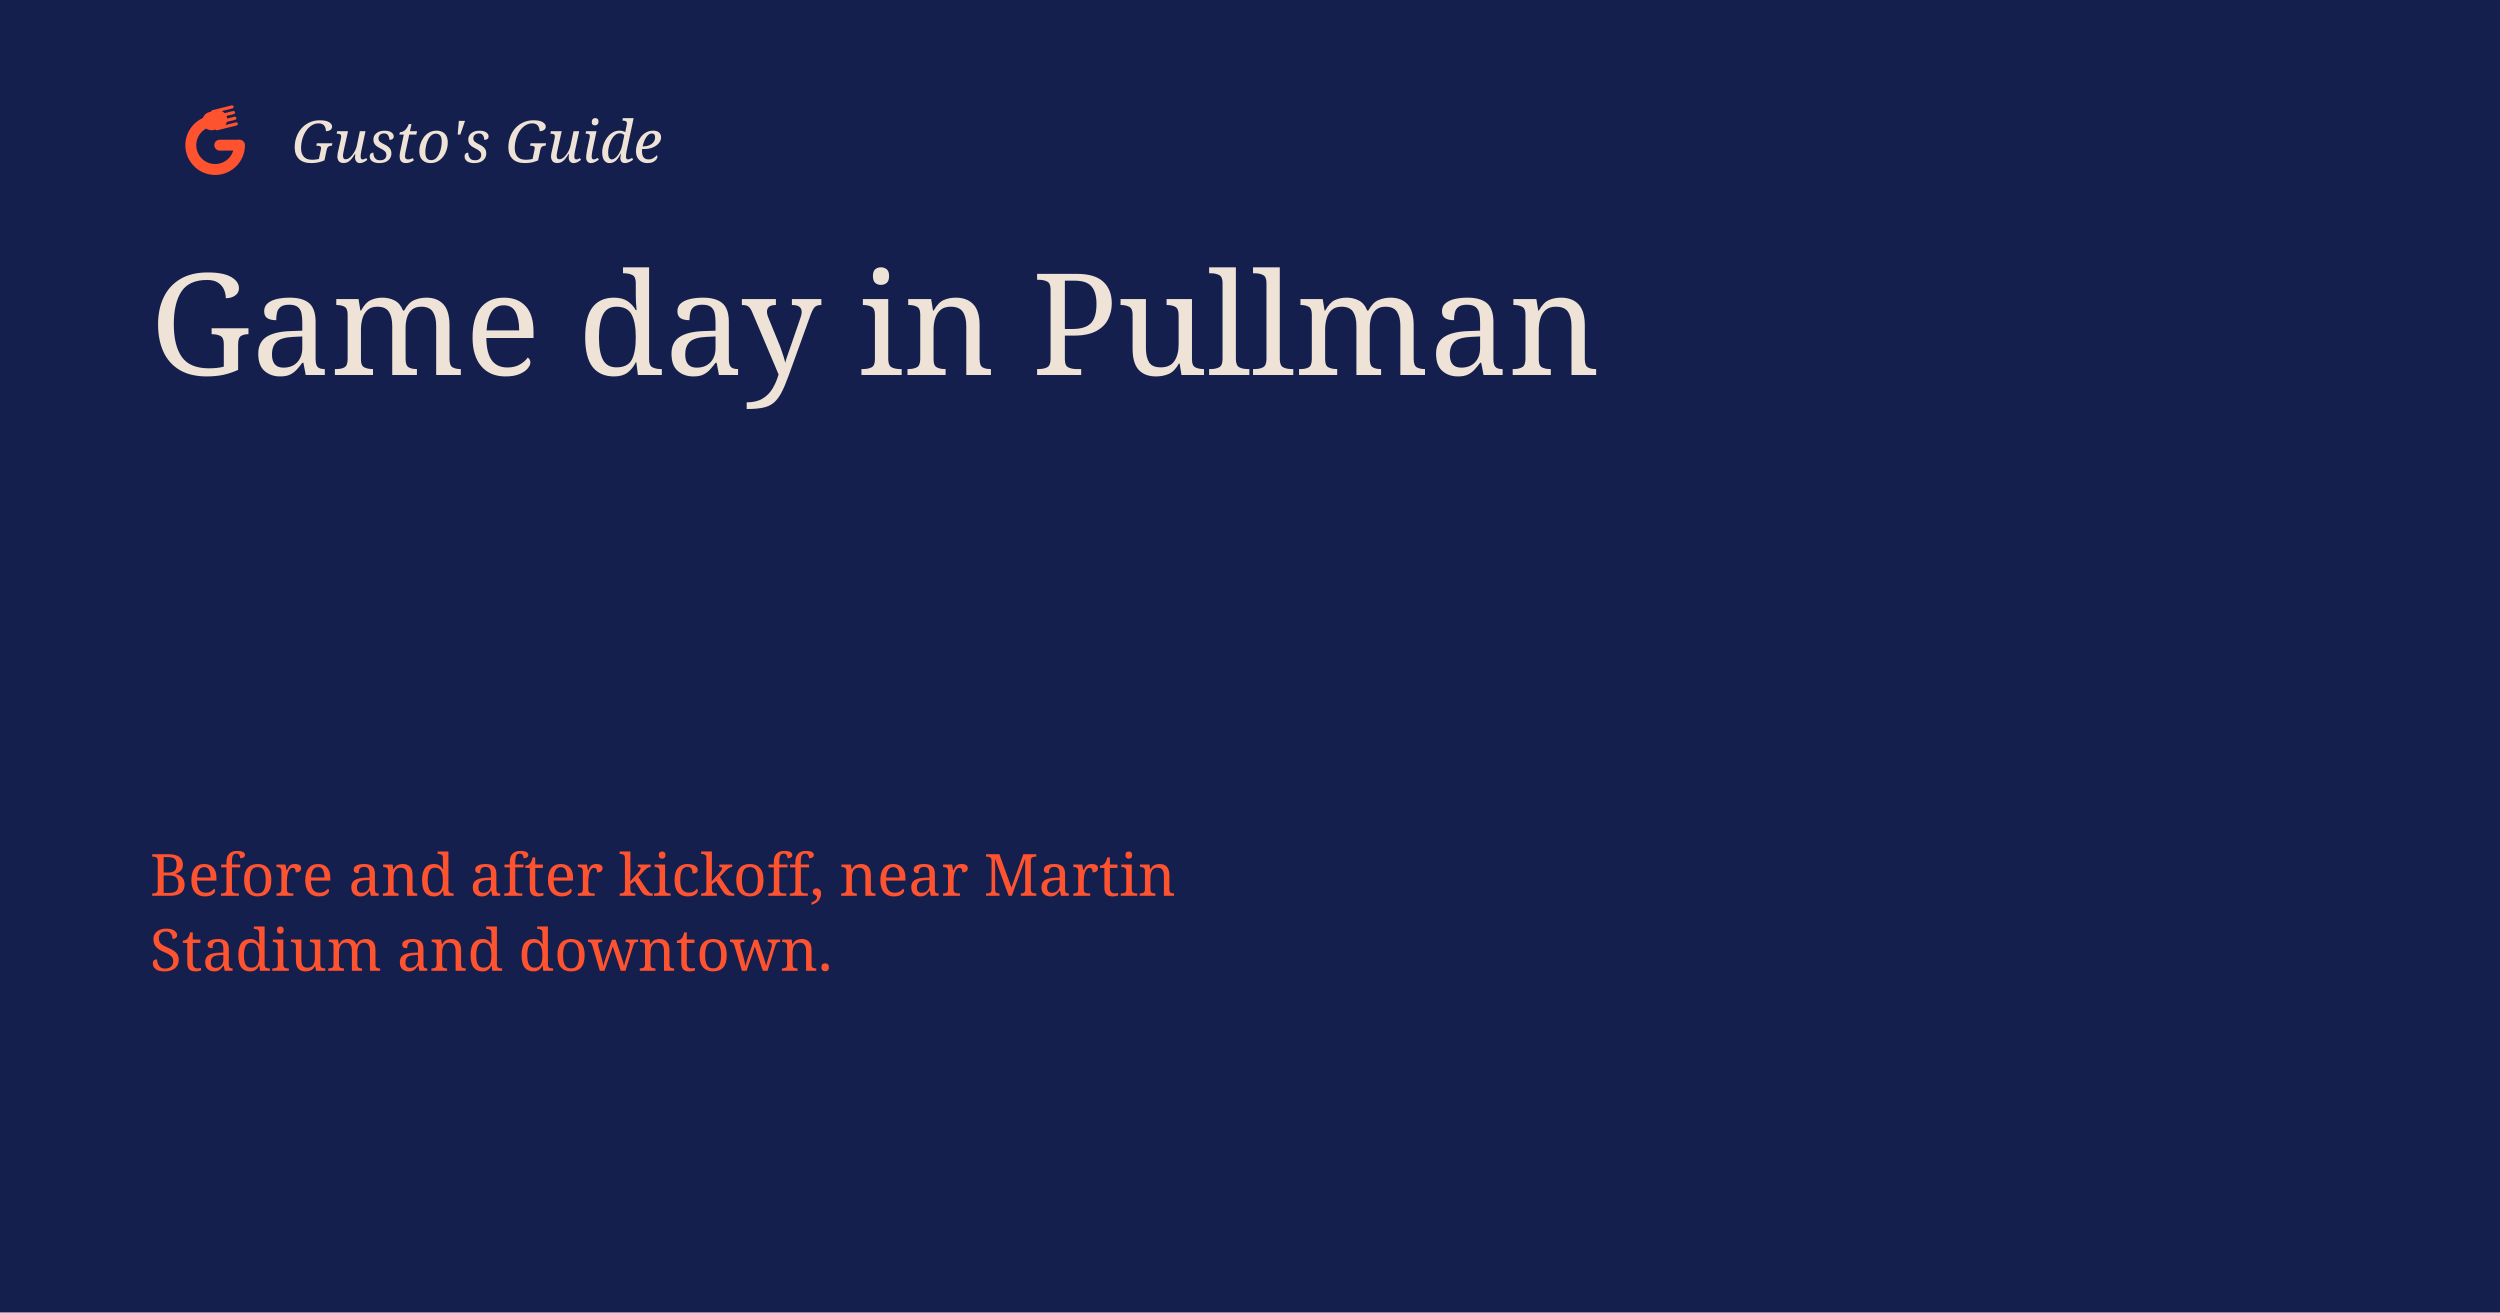
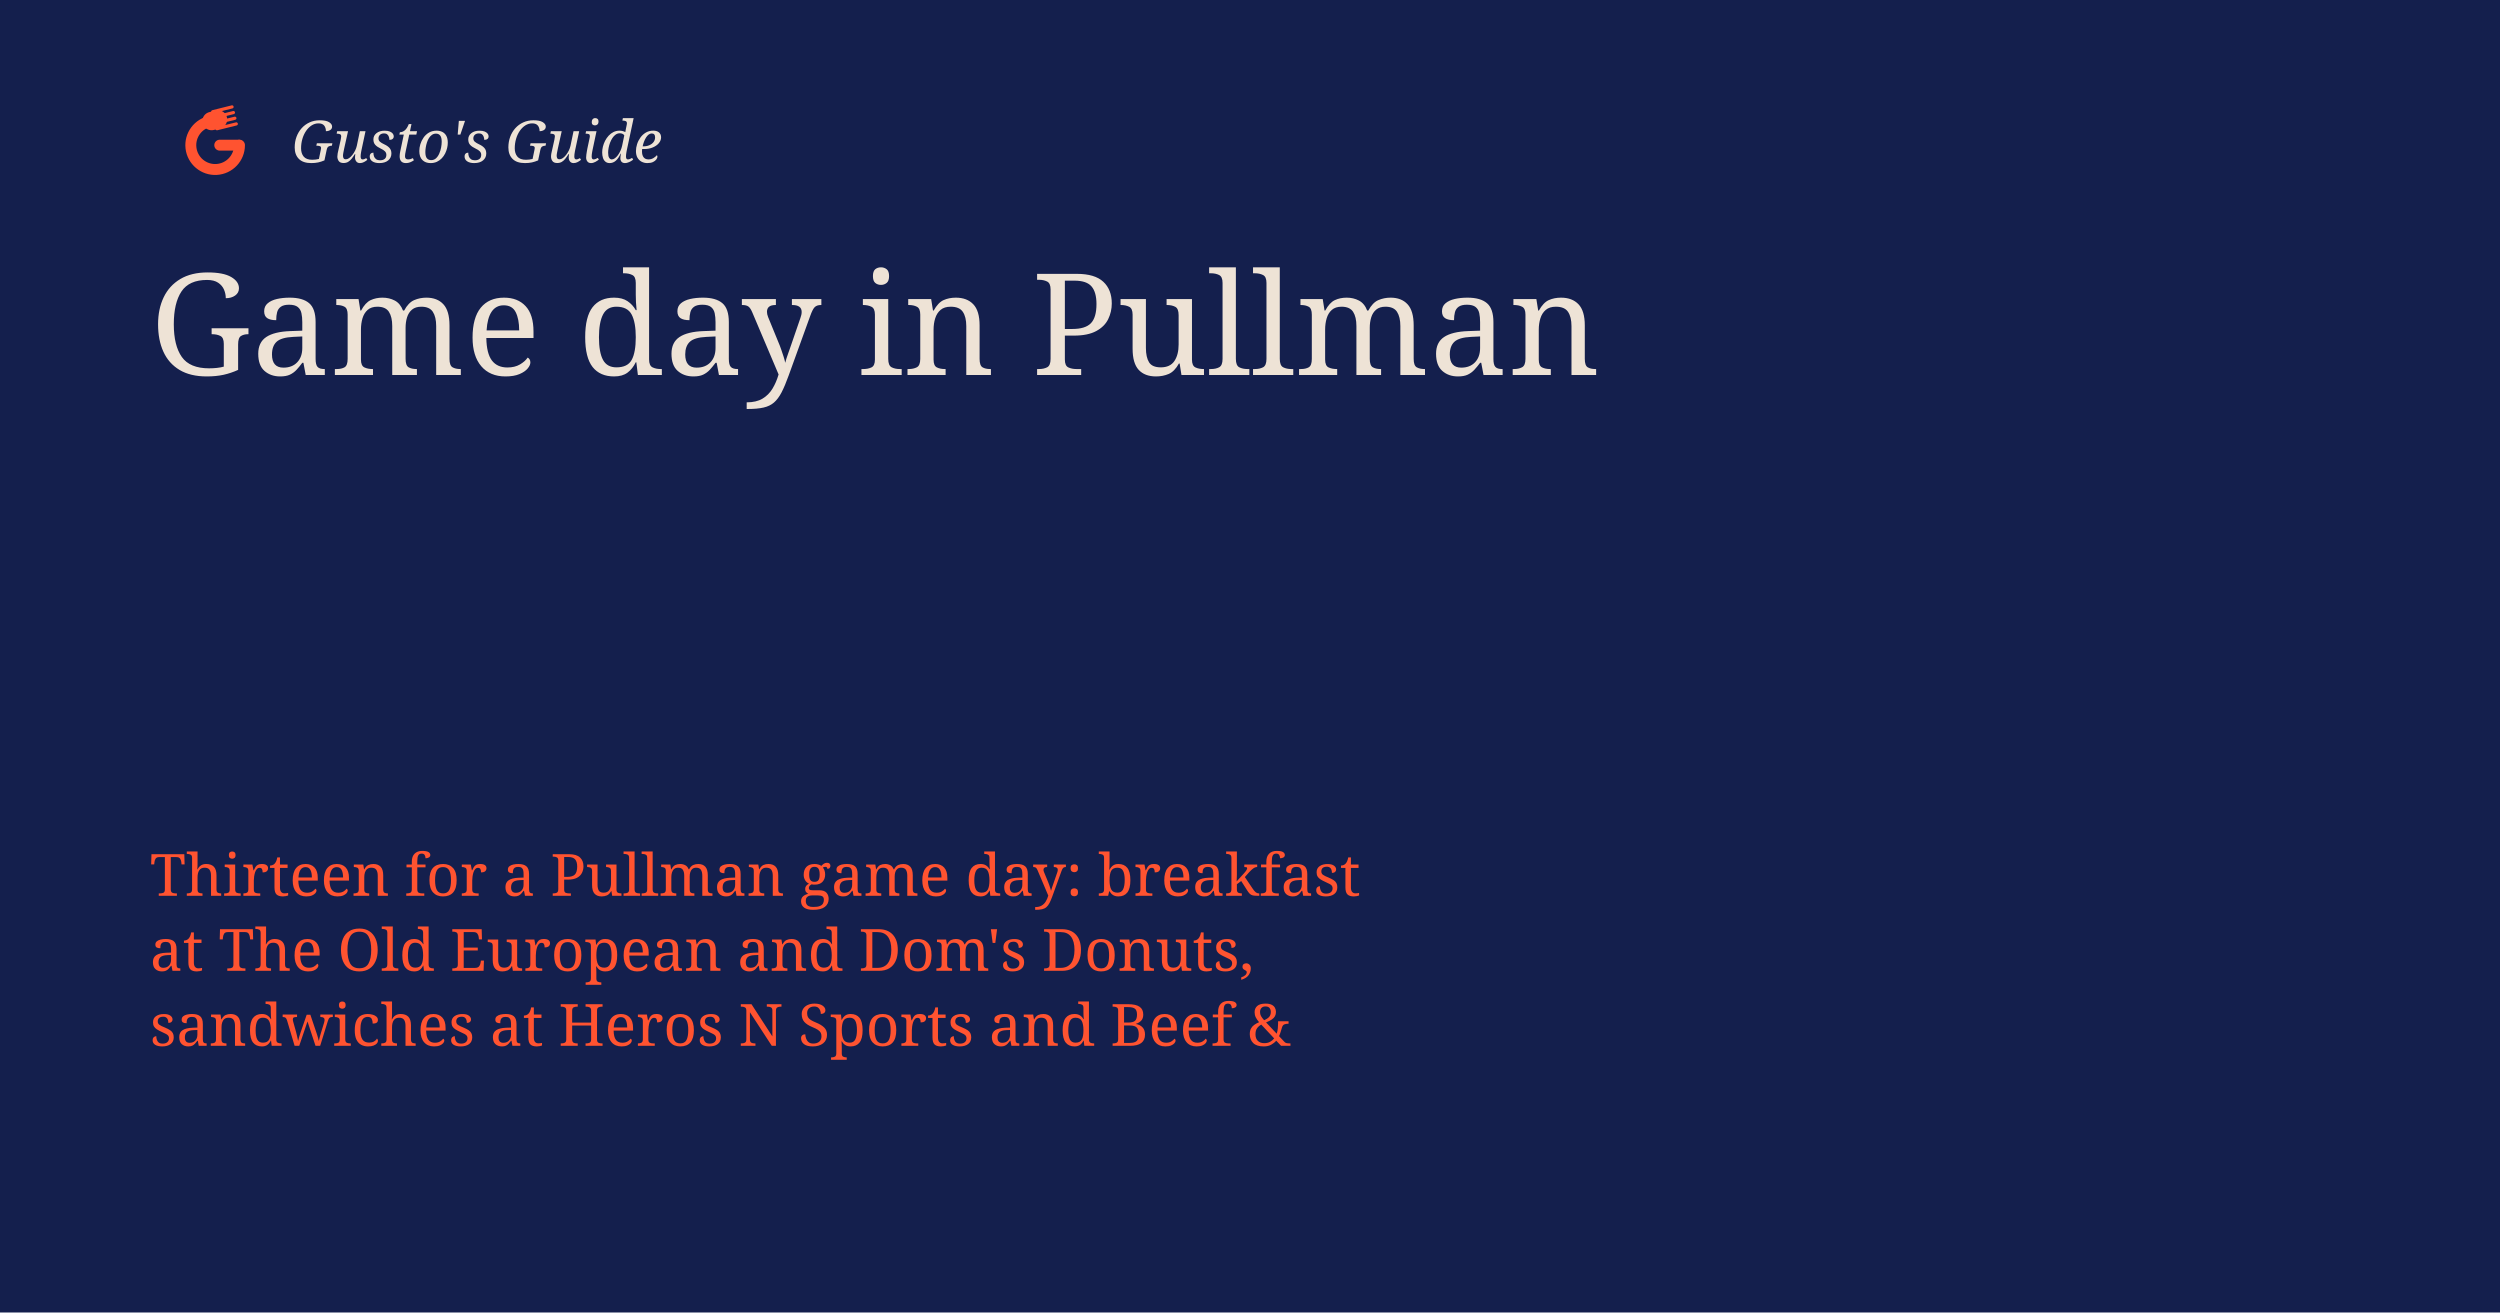
<svg xmlns="http://www.w3.org/2000/svg" width="1200" height="630" viewBox="0 0 1200 630">
  <rect width="1200" height="630" fill="#141F4D" />
  <g transform="translate(72 36) scale(0.92)">
    <g transform="translate(10.59 -0.99)">
      <path d="M 36.1 37.6 A 12.7 12.7 0 1 1 21.19 25.09" fill="none" stroke="#FF5330" stroke-width="5.7" stroke-linecap="round" />
      <path d="M 35.64 37.6 L 25.8 37.6" fill="none" stroke="#FF5330" stroke-width="5.7" stroke-linecap="round" />
      <path d="M 21.19 25.09 L 22.46 24.78" fill="none" stroke="#FF5330" stroke-width="5.7" stroke-linecap="round" />
      <path d="M 21.53 25.01 L 24.88 24.17" fill="none" stroke="#FF5330" stroke-width="9.6" stroke-linecap="round" />
      <path d="M 22.13 20.15 L 32.22 17.63 M 22.86 23.11 L 32.95 20.59 M 23.6 26.06 L 33.69 23.55 M 24.34 29.02 L 34.43 26.51" fill="none" stroke="#FF5330" stroke-width="1.65" stroke-linecap="round" />
    </g>
  </g>
  <text x="140" y="78" fill="#EEE3D6" font-family="Georgia, serif" font-size="28" font-style="italic">Gusto's Guide</text>
  <text x="72" y="180" fill="#EEE3D6" font-family="Georgia, serif" font-size="68">Game day in Pullman</text>
-   <text x="72" y="430" fill="#FF5330" font-family="Georgia, serif" font-size="28">Before and after kickoff, near Martin</text>
-   <text x="72" y="466" fill="#FF5330" font-family="Georgia, serif" font-size="28">Stadium and downtown.</text>
+   <text x="72" y="430" fill="#FF5330" font-family="Georgia, serif" font-size="28">Thirteen for a Pullman game day: breakfast</text>
+   <text x="72" y="466" fill="#FF5330" font-family="Georgia, serif" font-size="28">at The Old European and Dom's Donuts,</text>
+   <text x="72" y="502" fill="#FF5330" font-family="Georgia, serif" font-size="28">sandwiches at Heros N Sports and Beef &amp;</text>
</svg>
